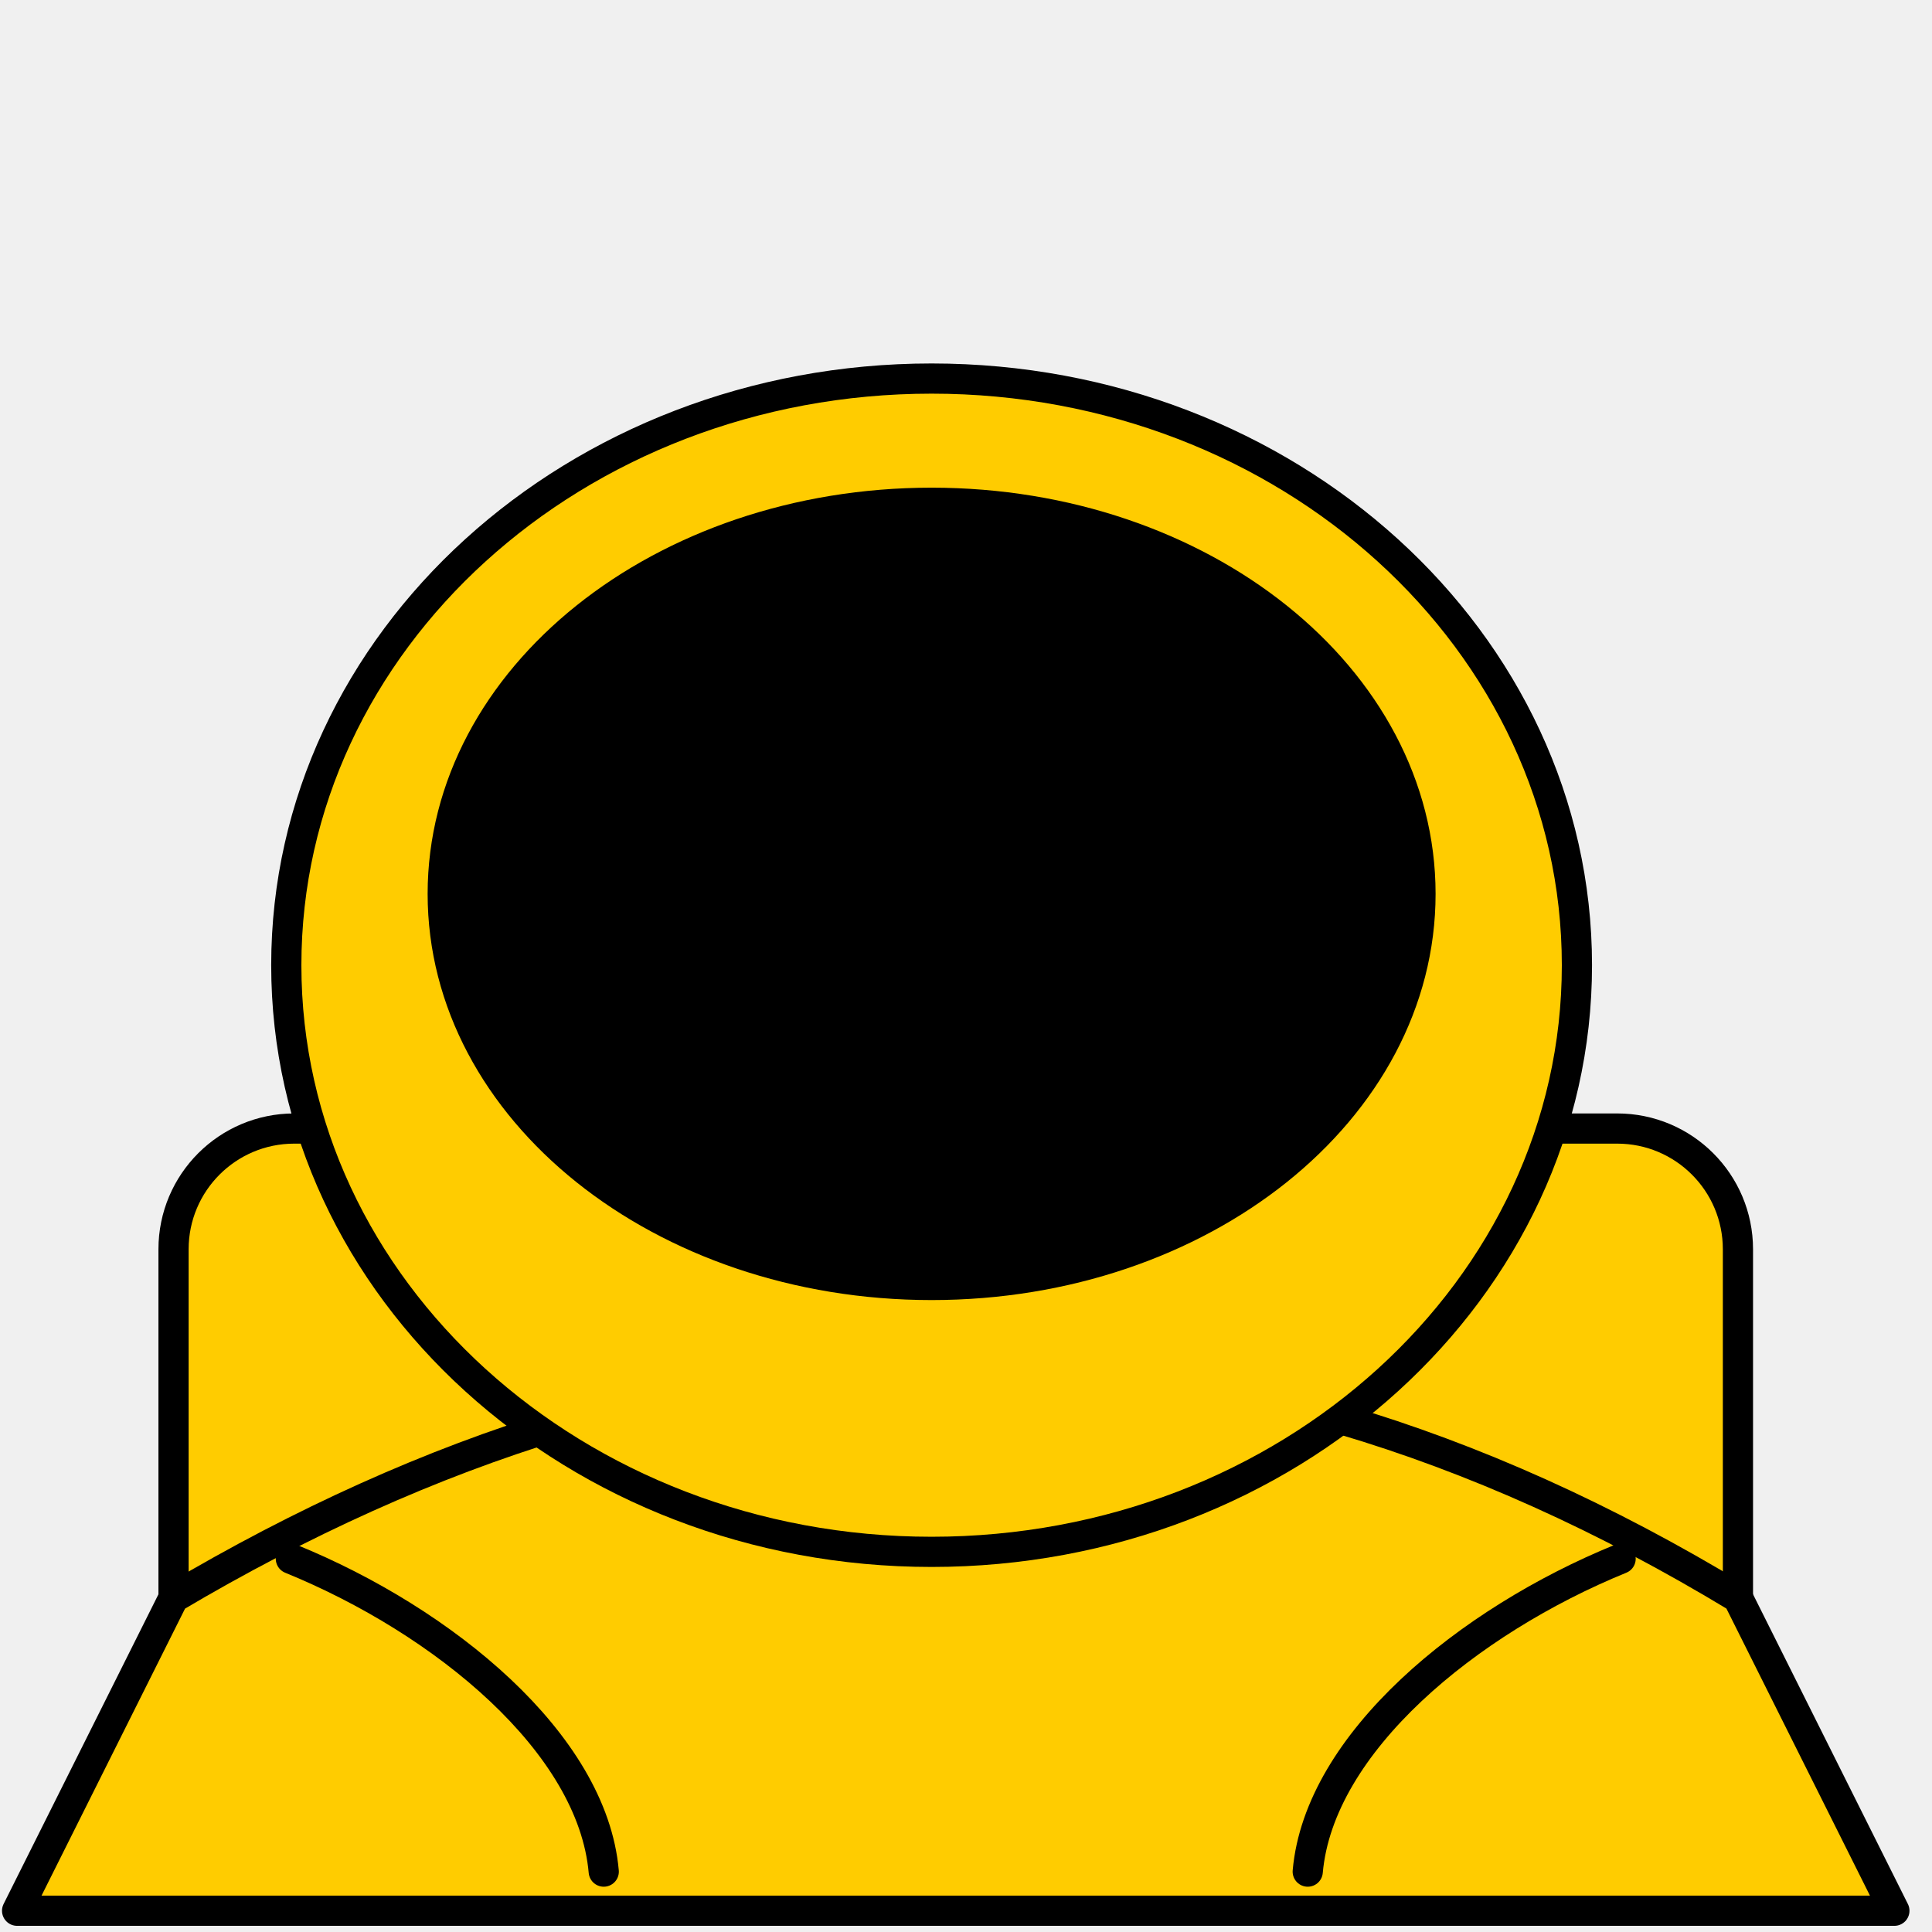
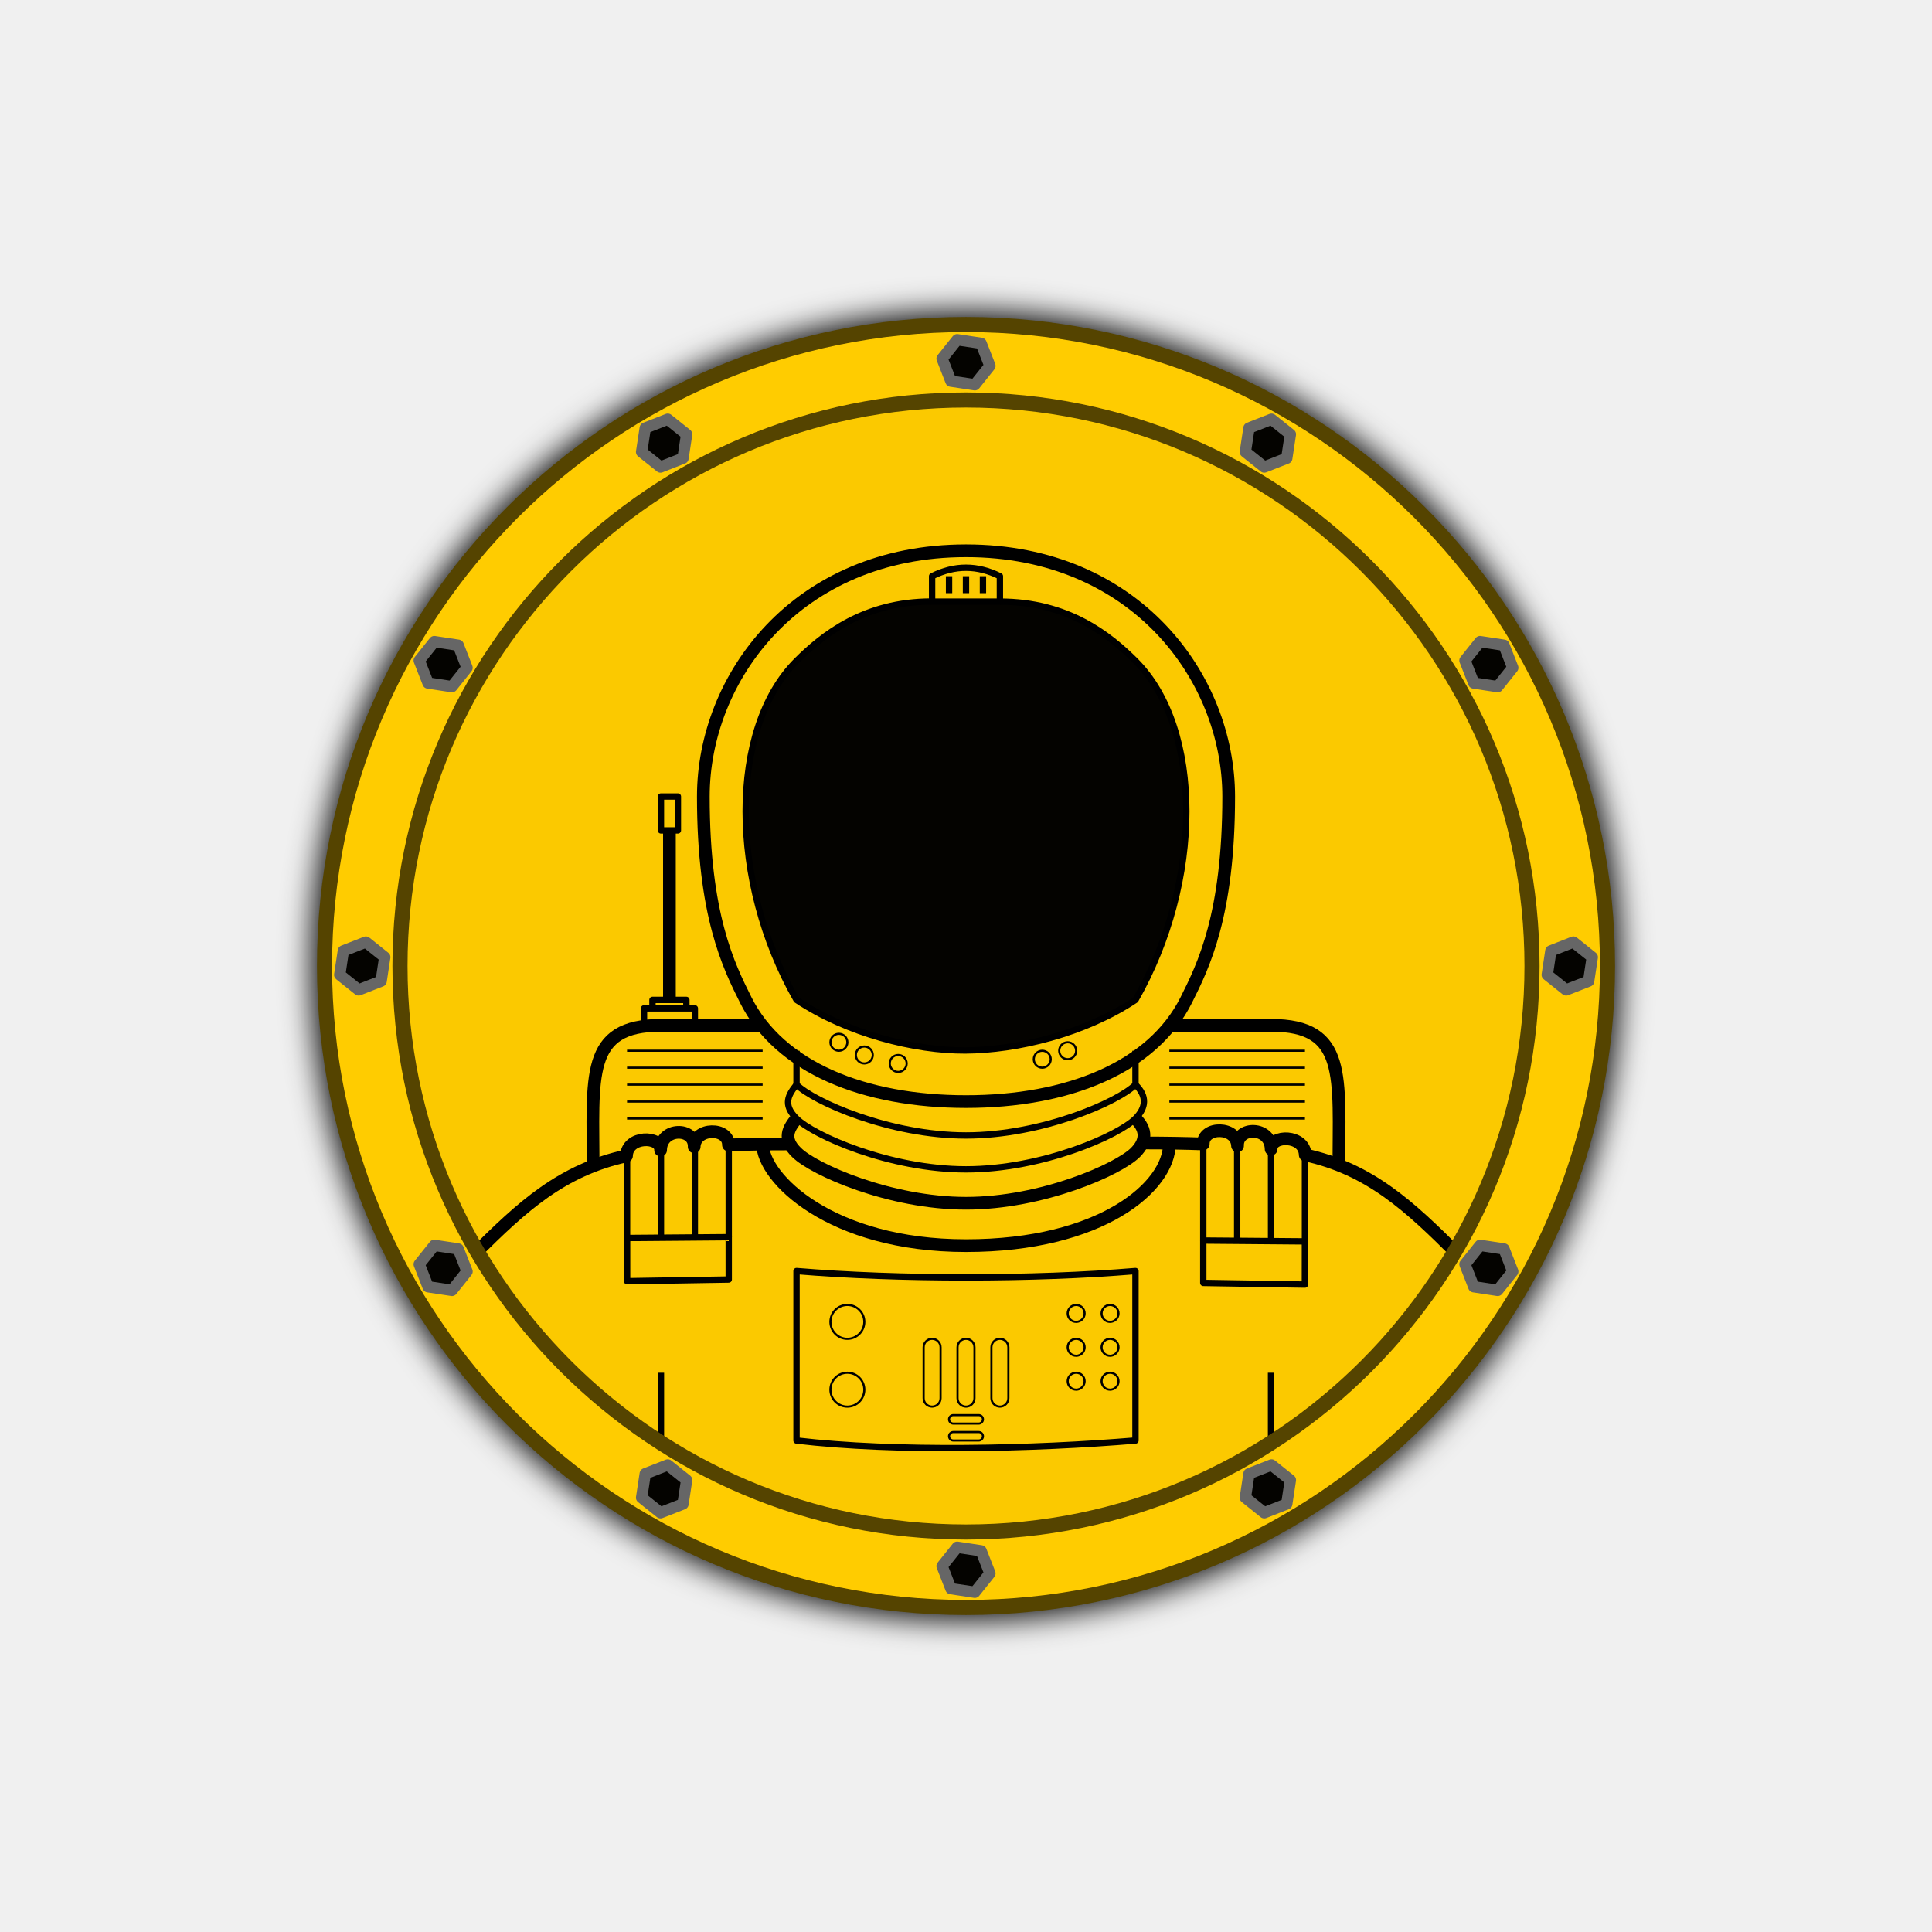
- <svg xmlns="http://www.w3.org/2000/svg" width="512" height="512" viewBox="0 0 135.467 135.467" version="1.1" id="svg8">
+ <svg xmlns="http://www.w3.org/2000/svg" width="512" height="512" viewBox="0 0 135.467 135.467" version="1.1" id="svg5">
  <defs id="defs2">
-     <marker style="overflow:visible;" id="Arrow1Mend" refX="0.0" refY="0.0" orient="auto">
-       <path transform="scale(0.4) rotate(180) translate(10,0)" style="fill-rule:evenodd;stroke:#ffffff;stroke-width:1pt;stroke-opacity:1;fill:#ffffff;fill-opacity:1" d="M 0.0,0.0 L 5.0,-5.0 L -12.5,0.0 L 5.0,5.0 L 0.0,0.0 z " id="path868" />
-     </marker>
-     <marker style="overflow:visible;" id="marker1227" refX="0.0" refY="0.0" orient="auto">
-       <path transform="scale(0.8) rotate(180) translate(12.5,0)" style="fill-rule:evenodd;stroke:#ffffff;stroke-width:1pt;stroke-opacity:1;fill:#ffffff;fill-opacity:1" d="M 0.0,0.0 L 5.0,-5.0 L -12.5,0.0 L 5.0,5.0 L 0.0,0.0 z " id="path1225" />
-     </marker>
-     <marker style="overflow:visible;" id="Arrow1Lend" refX="0.0" refY="0.0" orient="auto">
-       <path transform="scale(0.8) rotate(180) translate(12.5,0)" style="fill-rule:evenodd;stroke:#ffffff;stroke-width:1pt;stroke-opacity:1;fill:#ffffff;fill-opacity:1" d="M 0.0,0.0 L 5.0,-5.0 L -12.5,0.0 L 5.0,5.0 L 0.0,0.0 z " id="path862" />
-     </marker>
+     <filter style="color-interpolation-filters:sRGB" id="filter3401" x="-0.032" y="-0.032" width="1.064" height="1.064">
+       <feGaussianBlur stdDeviation="1.054" id="feGaussianBlur3403" />
+     </filter>
  </defs>
-   <g id="layer2" style="display:none">
-     <rect style="fill:#f1511b;fill-opacity:1;stroke:#000000;stroke-width:2.117;stroke-linecap:round;stroke-linejoin:round;stroke-miterlimit:4;stroke-dasharray:none;stroke-opacity:1;stop-color:#000000" id="rect14474" width="131.233" height="131.233" x="2.117" y="2.117" ry="66.675" rx="66.612" />
+   <g id="layer4" style="display:inline">
+     <rect style="display:inline;mix-blend-mode:normal;fill:#000000;fill-opacity:0.982;stroke:#1a1a1a;stroke-width:0.794;stroke-linejoin:round;stroke-miterlimit:0;paint-order:markers fill stroke;filter:url(#filter3401);stop-color:#000000" id="rect91" width="91.017" height="91.017" x="22.225" y="22.225" ry="45.508" rx="45.508" />
+     <rect style="display:inline;fill:#ffcc00;fill-opacity:0.982;stroke:none;stroke-width:0.794;stroke-linejoin:round;stroke-miterlimit:0;paint-order:markers fill stroke;stop-color:#000000" id="rect91-3" width="84.667" height="84.667" x="25.4" y="25.4" ry="42.317" rx="42.333" />
  </g>
  <g id="layer1">
-     <rect style="fill:#ffcc00;fill-opacity:1;stroke:#000000;stroke-width:2.117;stroke-linecap:round;stroke-linejoin:round;stroke-miterlimit:4;stroke-dasharray:none;stop-color:#000000" id="rect1489" width="109.692" height="52.104" x="12.168" y="79.13" rx="8.467" ry="8.467" />
-     <path style="fill:#ffcc00;fill-opacity:1;stroke:#000000;stroke-width:2.117;stroke-linecap:round;stroke-linejoin:round;stroke-miterlimit:4;stroke-dasharray:none;stop-color:#000000" d="M 1.199,133.976 H 132.829 l -10.969,-21.938 c -37.144,-22.52 -73.678,-21.351 -109.692,0 L 1.199,133.976" id="path1180" />
-     <ellipse style="fill:#ffcc00;fill-opacity:1;stroke:#000000;stroke-width:2.117;stroke-linecap:round;stroke-linejoin:round;stroke-miterlimit:4;stroke-dasharray:none;stop-color:#000000" id="path1065" cx="65.322" cy="67.678" rx="45.248" ry="41.134" />
-     <ellipse style="fill:#000000;fill-opacity:0.999;stroke:#000000;stroke-width:2.117;stroke-linecap:round;stroke-linejoin:round;stroke-miterlimit:4;stroke-dasharray:none;stop-color:#000000" id="path1041" ry="27.423" rx="34.279" cy="62.676" cx="65.322" />
-     <path style="fill:#ffcc00;fill-opacity:1;stroke:#000000;stroke-width:2.117;stroke-linecap:round;stroke-linejoin:round;stroke-miterlimit:4;stroke-dasharray:none;stop-color:#000000" d="m 20.395,109.295 c 10.72,4.372 21.14,12.914 21.938,21.938" id="path1622" />
-     <path style="fill:#ffcc00;fill-opacity:1;stroke:#000000;stroke-width:2.117;stroke-linecap:round;stroke-linejoin:round;stroke-miterlimit:4;stroke-dasharray:none;stop-color:#000000" d="m 113.633,109.295 c -10.72,4.372 -21.14,12.914 -21.938,21.938" id="path1622-3" />
+     <g id="g1-6" transform="matrix(0.5614062,0,0,0.5614062,29.70742,32.08402)">
+       <path style="fill:none;fill-opacity:0.982;stroke:#000000;stroke-width:1.587;stroke-linejoin:round;stroke-miterlimit:0;stroke-dasharray:none;paint-order:markers fill stroke;stop-color:#000000" d="m 40.217,67.733 c 4.233,8.467 14.817,12.7 27.517,12.7 12.7,10e-7 23.283,-4.233 27.517,-12.7 2.117,-4.233 5.292,-10.583 5.292,-25.4 0,-14.817 -11.642,-30.692 -32.808,-30.692 -21.167,0 -32.808,15.875 -32.808,30.692 0,14.817 3.175,21.167 5.292,25.4 z" id="path441" />
+       <path style="fill:#000000;fill-opacity:0.982;stroke:#000000;stroke-width:0.794;stroke-linejoin:round;stroke-miterlimit:0;stroke-dasharray:none;paint-order:markers fill stroke;stop-color:#000000" d="m 63.41,17.98 c -8.377,0.012 -13.557,4.134 -16.843,7.42 -8.467,8.467 -8.467,27.517 0,42.333 6.35,4.233 14.817,6.35 21.074,6.317 6.442,-0.034 14.909,-2.084 21.259,-6.317 8.467,-14.817 8.467,-33.867 0,-42.333 -3.268,-3.268 -8.467,-7.408 -16.933,-7.408" id="path4942" />
+       <path style="fill:none;fill-opacity:0.982;stroke:#000000;stroke-width:0.794;stroke-linejoin:round;stroke-miterlimit:0;stroke-dasharray:none;paint-order:markers fill stroke;stop-color:#000000" d="m 46.567,74.083 v 4.233 c 2.117,2.117 11.642,6.35 21.167,6.35 9.525,-10e-7 19.05,-4.233 21.167,-6.35 l 10e-7,-4.233" id="path6945" />
+       <path style="fill:none;fill-opacity:0.982;stroke:#000000;stroke-width:0.794;stroke-linejoin:round;stroke-miterlimit:0;stroke-dasharray:none;paint-order:markers fill stroke;stop-color:#000000" d="m 46.567,78.317 c -0.977,1.218 -1.793,2.467 0,4.233 2.117,2.117 11.642,6.35 21.167,6.35 9.525,-10e-7 19.05,-4.233 21.167,-6.35 1.339,-1.371 1.482,-2.778 10e-7,-4.233" id="path6945-3" />
+       <path style="fill:none;fill-opacity:0.982;stroke:#000000;stroke-width:1.587;stroke-linejoin:round;stroke-miterlimit:0;stroke-dasharray:none;paint-order:markers fill stroke;stop-color:#000000" d="m 46.567,82.55 c -0.977,1.218 -1.793,2.467 0,4.233 2.117,2.117 11.642,6.35 21.167,6.35 9.525,0 19.05,-4.233 21.167,-6.35 1.339,-1.371 1.482,-2.778 10e-7,-4.233" id="path6945-3-6" />
+       <path style="fill:none;fill-opacity:0.982;stroke:#000000;stroke-width:1.587;stroke-linejoin:round;stroke-miterlimit:0;stroke-dasharray:none;paint-order:markers fill stroke;stop-color:#000000" d="m 45.508,85.725 c -2.72,0 -5.189,0.04 -7.442,0.123 0.034,-2.24 -4.199,-2.24 -4.282,0.231 0.082,-2.471 -4.151,-2.471 -4.195,0.415 0.044,-1.828 -4.189,-1.828 -4.259,0.723 -8.063,1.763 -13.012,6.297 -18.98,12.265" id="path8832" />
+       <path style="fill:none;fill-opacity:0.982;stroke:#000000;stroke-width:1.587;stroke-linejoin:round;stroke-miterlimit:0;stroke-dasharray:none;paint-order:markers fill stroke;stop-color:#000000" d="m 89.924,85.602 c 2.72,0 5.189,0.04 7.442,0.123 -0.034,-2.24 4.199,-2.24 4.282,0.231 -0.082,-2.471 4.151,-2.471 4.195,0.415 -0.044,-1.828 4.189,-1.828 4.259,0.723 8.063,1.763 13.046,6.42 19.014,12.389" id="path8832-5" />
+       <path style="fill:none;fill-opacity:0.982;stroke:#000000;stroke-width:0.794;stroke-linejoin:round;stroke-miterlimit:0;stroke-dasharray:none;paint-order:markers fill stroke;stop-color:#000000" d="M 25.4,86.783 V 97.367" id="path10849" />
+       <path style="fill:none;fill-opacity:0.982;stroke:#000000;stroke-width:0.794;stroke-linejoin:round;stroke-miterlimit:0;stroke-dasharray:none;paint-order:markers fill stroke;stop-color:#000000" d="M 29.633,85.725 V 97.367" id="path10851" />
+       <path style="fill:none;fill-opacity:0.982;stroke:#000000;stroke-width:0.794;stroke-linejoin:round;stroke-miterlimit:0;stroke-dasharray:none;paint-order:markers fill stroke;stop-color:#000000" d="M 33.867,85.725 V 97.367" id="path10853" />
+       <path style="fill:none;fill-opacity:0.982;stroke:#000000;stroke-width:0.794;stroke-linejoin:round;stroke-miterlimit:0;stroke-dasharray:none;paint-order:markers fill stroke;stop-color:#000000" d="m 38.1,85.725 -1e-6,11.642" id="path10855" />
+       <path style="fill:none;fill-opacity:0.982;stroke:#000000;stroke-width:0.794;stroke-linejoin:round;stroke-miterlimit:0;stroke-dasharray:none;paint-order:markers fill stroke;stop-color:#000000" d="m 38.1,97.367 v 5.292 l -12.692,0.21 -0.004,-5.397 z" id="path11508" />
+       <path style="fill:none;fill-opacity:0.982;stroke:#000000;stroke-width:0.794;stroke-linejoin:round;stroke-miterlimit:0;stroke-dasharray:none;paint-order:markers fill stroke;stop-color:#000000" d="M 110.069,87.207 V 97.791" id="path10849-3" />
+       <path style="fill:none;fill-opacity:0.982;stroke:#000000;stroke-width:0.794;stroke-linejoin:round;stroke-miterlimit:0;stroke-dasharray:none;paint-order:markers fill stroke;stop-color:#000000" d="m 105.835,86.149 v 11.642" id="path10851-5" />
+       <path style="fill:none;fill-opacity:0.982;stroke:#000000;stroke-width:0.794;stroke-linejoin:round;stroke-miterlimit:0;stroke-dasharray:none;paint-order:markers fill stroke;stop-color:#000000" d="M 101.602,86.149 V 97.791" id="path10853-6" />
+       <path style="fill:none;fill-opacity:0.982;stroke:#000000;stroke-width:0.794;stroke-linejoin:round;stroke-miterlimit:0;stroke-dasharray:none;paint-order:markers fill stroke;stop-color:#000000" d="M 97.369,86.149 V 97.791" id="path10855-2" />
+       <path style="fill:none;fill-opacity:0.982;stroke:#000000;stroke-width:0.794;stroke-linejoin:round;stroke-miterlimit:0;stroke-dasharray:none;paint-order:markers fill stroke;stop-color:#000000" d="m 97.369,97.791 v 5.292 l 12.692,0.21 0.004,-5.397 z" id="path11508-9" />
+       <path style="fill:none;fill-opacity:0.982;stroke:#000000;stroke-width:1.587;stroke-linejoin:round;stroke-miterlimit:0;stroke-dasharray:none;paint-order:markers fill stroke;stop-color:#000000" d="m 42.333,85.725 c 2e-6,4.233 8.467,12.7 25.4,12.7 16.933,0 25.4,-7.408 25.4,-12.7" id="path12184" />
+       <path style="fill:none;fill-opacity:0.982;stroke:#000000;stroke-width:0.794;stroke-linejoin:round;stroke-miterlimit:0;stroke-dasharray:none;paint-order:markers fill stroke;stop-color:#000000" d="m 88.9,101.6 v 21.167 c -12.7,1.058 -29.968,1.459 -42.333,0 V 101.6 c 12.7,1.058 29.633,1.058 42.333,0 z" id="path13610" />
+       <path style="fill:none;fill-opacity:0.982;stroke:#000000;stroke-width:0.794;stroke-linejoin:round;stroke-miterlimit:0;stroke-dasharray:none;paint-order:markers fill stroke;stop-color:#000000" d="m 63.5,14.817 v 3.175 c 2.863,-1e-6 5.683,-1e-6 8.467,0 v -3.175 c -2.813,-1.403 -5.635,-1.419 -8.467,0 z" id="path14341" />
+       <path style="fill:none;fill-opacity:0.982;stroke:#000000;stroke-width:0.794;stroke-linejoin:round;stroke-miterlimit:0;stroke-dasharray:none;paint-order:markers fill stroke;stop-color:#000000" d="m 65.617,14.817 v 2.117" id="path14504" />
+       <path style="fill:none;fill-opacity:0.982;stroke:#000000;stroke-width:0.794;stroke-linejoin:round;stroke-miterlimit:0;stroke-dasharray:none;paint-order:markers fill stroke;stop-color:#000000" d="m 67.733,14.817 v 2.117" id="path14506" />
+       <path style="fill:none;fill-opacity:0.982;stroke:#000000;stroke-width:0.794;stroke-linejoin:round;stroke-miterlimit:0;stroke-dasharray:none;paint-order:markers fill stroke;stop-color:#000000" d="m 69.85,14.817 v 2.117" id="path14508" />
+       <circle style="fill:none;fill-opacity:0.982;stroke:#000000;stroke-width:0.265;stroke-linejoin:round;stroke-miterlimit:0;stroke-dasharray:none;paint-order:markers fill stroke;stop-color:#000000" id="path15429" cx="77.258" cy="75.142" r="1.058" />
+       <circle style="fill:none;fill-opacity:0.982;stroke:#000000;stroke-width:0.265;stroke-linejoin:round;stroke-miterlimit:0;stroke-dasharray:none;paint-order:markers fill stroke;stop-color:#000000" id="path15431" cx="80.433" cy="74.083" r="1.058" />
+       <circle style="fill:none;fill-opacity:0.982;stroke:#000000;stroke-width:0.265;stroke-linejoin:round;stroke-miterlimit:0;stroke-dasharray:none;paint-order:markers fill stroke;stop-color:#000000" id="path15433" cx="59.267" cy="75.671" r="1.058" />
+       <circle style="fill:none;fill-opacity:0.982;stroke:#000000;stroke-width:0.265;stroke-linejoin:round;stroke-miterlimit:0;stroke-dasharray:none;paint-order:markers fill stroke;stop-color:#000000" id="path15435" cx="51.858" cy="73.025" r="1.058" />
+       <circle style="fill:none;fill-opacity:0.982;stroke:#000000;stroke-width:0.265;stroke-linejoin:round;stroke-miterlimit:0;stroke-dasharray:none;paint-order:markers fill stroke;stop-color:#000000" id="path15437" cx="55.033" cy="74.613" r="1.058" />
+       <rect style="fill:none;fill-opacity:0.982;stroke:#000000;stroke-width:0.265;stroke-linejoin:round;stroke-miterlimit:0;stroke-dasharray:none;paint-order:markers fill stroke;stop-color:#000000" id="rect16434" width="2.117" height="8.467" x="66.675" y="110.067" ry="1.058" />
+       <rect style="fill:none;fill-opacity:0.982;stroke:#000000;stroke-width:0.265;stroke-linejoin:round;stroke-miterlimit:0;stroke-dasharray:none;paint-order:markers fill stroke;stop-color:#000000" id="rect16434-1" width="2.117" height="8.467" x="62.442" y="110.067" ry="1.058" />
+       <rect style="fill:none;fill-opacity:0.982;stroke:#000000;stroke-width:0.265;stroke-linejoin:round;stroke-miterlimit:0;stroke-dasharray:none;paint-order:markers fill stroke;stop-color:#000000" id="rect16434-2" width="2.117" height="8.467" x="70.908" y="110.067" ry="1.058" />
+       <circle style="fill:none;fill-opacity:0.982;stroke:#000000;stroke-width:0.265;stroke-linejoin:round;stroke-miterlimit:0;stroke-dasharray:none;paint-order:markers fill stroke;stop-color:#000000" id="path16681" cx="52.917" cy="107.95" r="2.117" />
+       <circle style="fill:none;fill-opacity:0.982;stroke:#000000;stroke-width:0.265;stroke-linejoin:round;stroke-miterlimit:0;stroke-dasharray:none;paint-order:markers fill stroke;stop-color:#000000" id="path16683" cx="52.917" cy="116.417" r="2.117" />
+       <circle style="fill:none;fill-opacity:0.982;stroke:#000000;stroke-width:0.265;stroke-linejoin:round;stroke-miterlimit:0;stroke-dasharray:none;paint-order:markers fill stroke;stop-color:#000000" id="path16685" cx="81.492" cy="106.892" r="1.058" />
+       <circle style="fill:none;fill-opacity:0.982;stroke:#000000;stroke-width:0.265;stroke-linejoin:round;stroke-miterlimit:0;stroke-dasharray:none;paint-order:markers fill stroke;stop-color:#000000" id="path16687" cx="85.725" cy="106.892" r="1.058" />
+       <circle style="fill:none;fill-opacity:0.982;stroke:#000000;stroke-width:0.265;stroke-linejoin:round;stroke-miterlimit:0;stroke-dasharray:none;paint-order:markers fill stroke;stop-color:#000000" id="path16689" cx="81.492" cy="111.125" r="1.058" />
+       <circle style="fill:none;fill-opacity:0.982;stroke:#000000;stroke-width:0.265;stroke-linejoin:round;stroke-miterlimit:0;stroke-dasharray:none;paint-order:markers fill stroke;stop-color:#000000" id="path16691" cx="85.725" cy="111.125" r="1.058" />
+       <circle style="fill:none;fill-opacity:0.982;stroke:#000000;stroke-width:0.265;stroke-linejoin:round;stroke-miterlimit:0;stroke-dasharray:none;paint-order:markers fill stroke;stop-color:#000000" id="path16693" cx="81.492" cy="115.358" r="1.058" />
+       <circle style="fill:none;fill-opacity:0.982;stroke:#000000;stroke-width:0.265;stroke-linejoin:round;stroke-miterlimit:0;stroke-dasharray:none;paint-order:markers fill stroke;stop-color:#000000" id="path16695" cx="85.725" cy="115.358" r="1.058" />
+       <rect style="fill:none;fill-opacity:0.982;stroke:#000000;stroke-width:0.265;stroke-linejoin:round;stroke-miterlimit:0;stroke-dasharray:none;paint-order:markers fill stroke;stop-color:#000000" id="rect16721" width="4.233" height="1.058" x="65.617" y="119.592" ry="0.529" />
+       <rect style="fill:none;fill-opacity:0.982;stroke:#000000;stroke-width:0.265;stroke-linejoin:round;stroke-miterlimit:0;stroke-dasharray:none;paint-order:markers fill stroke;stop-color:#000000" id="rect16723" width="4.233" height="1.058" x="65.617" y="121.708" ry="0.529" />
+       <path style="fill:none;fill-opacity:0.982;stroke:#000000;stroke-width:1.587;stroke-linejoin:round;stroke-miterlimit:0;stroke-dasharray:none;paint-order:markers fill stroke;stop-color:#000000" d="m 21.167,88.9 c 0,-11.642 -1.058,-17.992 8.467,-17.992 h 12.7" id="path16758" />
+       <path style="fill:none;fill-opacity:0.982;stroke:#000000;stroke-width:1.587;stroke-linejoin:round;stroke-miterlimit:0;stroke-dasharray:none;paint-order:markers fill stroke;stop-color:#000000" d="m 114.3,88.9 c 0,-11.642 1.058,-17.992 -8.467,-17.992 h -12.7" id="path16758-0" />
+       <path style="fill:none;fill-opacity:0.982;stroke:#000000;stroke-width:0.794;stroke-linejoin:round;stroke-miterlimit:0;stroke-dasharray:none;paint-order:markers fill stroke;stop-color:#000000" d="m 27.517,70.908 v -2.117 h 6.35 v 2.117" id="path17677" />
+       <path style="fill:none;fill-opacity:0.982;stroke:#000000;stroke-width:0.794;stroke-linejoin:round;stroke-miterlimit:0;stroke-dasharray:none;paint-order:markers fill stroke;stop-color:#000000" d="m 28.575,68.792 v -1.058 h 4.233 v 1.058" id="path17712" />
+       <path style="fill:none;fill-opacity:0.982;stroke:#000000;stroke-width:1.587;stroke-linejoin:round;stroke-miterlimit:0;stroke-dasharray:none;paint-order:markers fill stroke;stop-color:#000000" d="m 30.692,67.733 -1e-6,-21.167" id="path17714" />
+       <path style="fill:none;fill-opacity:0.982;stroke:#000000;stroke-width:0.794;stroke-linejoin:round;stroke-miterlimit:0;stroke-dasharray:none;paint-order:markers fill stroke;stop-color:#000000" d="m 29.633,42.333 v 4.233 h 2.117 v -4.233 z" id="path17924" />
+       <path style="fill:none;fill-opacity:0.982;stroke:#000000;stroke-width:0.265;stroke-linejoin:round;stroke-miterlimit:0;stroke-dasharray:none;paint-order:markers fill stroke;stop-color:#000000" d="M 25.4,76.2 H 42.333" id="path18094" />
+       <path style="fill:none;fill-opacity:0.982;stroke:#000000;stroke-width:0.265;stroke-linejoin:round;stroke-miterlimit:0;stroke-dasharray:none;paint-order:markers fill stroke;stop-color:#000000" d="M 25.4,80.433 H 42.333" id="path18096" />
+       <path style="fill:none;fill-opacity:0.982;stroke:#000000;stroke-width:0.265;stroke-linejoin:round;stroke-miterlimit:0;stroke-dasharray:none;paint-order:markers fill stroke;stop-color:#000000" d="M 25.4,78.317 H 42.333" id="path18098" />
+       <path style="fill:none;fill-opacity:0.982;stroke:#000000;stroke-width:0.265;stroke-linejoin:round;stroke-miterlimit:0;stroke-dasharray:none;paint-order:markers fill stroke;stop-color:#000000" d="M 25.4,82.55 H 42.333" id="path18100" />
+       <path style="fill:none;fill-opacity:0.982;stroke:#000000;stroke-width:0.265;stroke-linejoin:round;stroke-miterlimit:0;stroke-dasharray:none;paint-order:markers fill stroke;stop-color:#000000" d="M 25.4,74.083 H 42.333" id="path18102" />
+       <path style="fill:none;fill-opacity:0.982;stroke:#000000;stroke-width:0.265;stroke-linejoin:round;stroke-miterlimit:0;stroke-dasharray:none;paint-order:markers fill stroke;stop-color:#000000" d="m 93.133,76.2 h 16.933" id="path18094-9" />
+       <path style="fill:none;fill-opacity:0.982;stroke:#000000;stroke-width:0.265;stroke-linejoin:round;stroke-miterlimit:0;stroke-dasharray:none;paint-order:markers fill stroke;stop-color:#000000" d="m 93.133,80.433 h 16.933" id="path18096-3" />
+       <path style="fill:none;fill-opacity:0.982;stroke:#000000;stroke-width:0.265;stroke-linejoin:round;stroke-miterlimit:0;stroke-dasharray:none;paint-order:markers fill stroke;stop-color:#000000" d="m 93.133,78.317 h 16.933" id="path18098-6" />
+       <path style="fill:none;fill-opacity:0.982;stroke:#000000;stroke-width:0.265;stroke-linejoin:round;stroke-miterlimit:0;stroke-dasharray:none;paint-order:markers fill stroke;stop-color:#000000" d="m 93.133,82.55 h 16.933" id="path18100-0" />
+       <path style="fill:none;fill-opacity:0.982;stroke:#000000;stroke-width:0.265;stroke-linejoin:round;stroke-miterlimit:0;stroke-dasharray:none;paint-order:markers fill stroke;stop-color:#000000" d="m 93.133,74.083 h 16.933" id="path18102-6" />
+       <path style="fill:none;fill-opacity:0.982;stroke:#000000;stroke-width:0.794;stroke-linejoin:round;stroke-miterlimit:0;stroke-dasharray:none;paint-order:markers fill stroke;stop-color:#000000" d="m 29.633,114.3 1e-6,16.933" id="path13748" />
+       <path style="fill:none;fill-opacity:0.982;stroke:#000000;stroke-width:0.794;stroke-linejoin:round;stroke-miterlimit:0;stroke-dasharray:none;paint-order:markers fill stroke;stop-color:#000000" d="m 105.833,114.3 v 16.933" id="path13750" />
+     </g>
+   </g>
+   <g id="layer2">
+     <rect style="fill:none;fill-opacity:0.982;stroke:#554400;stroke-width:6.35;stroke-linejoin:round;stroke-miterlimit:0;stroke-dasharray:none;paint-order:markers fill stroke;stop-color:#000000" id="rect1282" width="84.667" height="84.667" x="25.4" y="25.4" rx="42.333" ry="42.333" />
+     <rect style="fill:none;fill-opacity:0.982;stroke:#ffcc00;stroke-width:4.233;stroke-linejoin:round;stroke-miterlimit:0;stroke-dasharray:none;paint-order:markers fill stroke;stop-color:#000000" id="rect1594" width="84.667" height="84.667" x="25.4" y="25.4" rx="42.333" ry="42.333" />
+     <path style="fill:#000000;fill-opacity:0.982;stroke:#666666;stroke-width:4.187;stroke-linejoin:round;stroke-miterlimit:0;stroke-dasharray:none;paint-order:markers fill stroke;stop-color:#000000" id="path1782" d="m 448,200 -8.928,-0.536 -4,-8 4.928,-7.464 8.928,0.536 4,8 z" transform="matrix(-0.01713397,0.1887998,-0.1887998,-0.01713397,153.9237,-12.80405)" />
+     <path style="fill:#000000;fill-opacity:0.982;stroke:#666666;stroke-width:4.187;stroke-linejoin:round;stroke-miterlimit:0;stroke-dasharray:none;paint-order:markers fill stroke;stop-color:#000000" id="path1782-9" transform="matrix(-0.1092383,0.1549384,-0.1549384,-0.1092383,182.6451,41.0811)" d="m 448,200 -8.928,-0.536 -4,-8 4.928,-7.464 8.928,0.536 4,8 z" />
+     <path style="fill:#000000;fill-opacity:0.982;stroke:#666666;stroke-width:4.187;stroke-linejoin:round;stroke-miterlimit:0;stroke-dasharray:none;paint-order:markers fill stroke;stop-color:#000000" id="path1782-5-2" transform="matrix(-0.1720724,0.07956144,-0.07956144,-0.1720724,180.5759,102.1077)" d="m 448,200 -8.928,-0.536 -4,-8 4.928,-7.464 8.928,0.536 4,8 z" />
+     <path style="fill:#000000;fill-opacity:0.982;stroke:#666666;stroke-width:4.187;stroke-linejoin:round;stroke-miterlimit:0;stroke-dasharray:none;paint-order:markers fill stroke;stop-color:#000000" id="path1782-5-9" transform="matrix(-0.1887998,-0.01713397,0.01713397,-0.1887998,148.2707,153.9237)" d="m 448,200 -8.928,-0.536 -4,-8 4.928,-7.464 8.928,0.536 4,8 z" />
+     <path style="fill:#000000;fill-opacity:0.982;stroke:#666666;stroke-width:4.187;stroke-linejoin:round;stroke-miterlimit:0;stroke-dasharray:none;paint-order:markers fill stroke;stop-color:#000000" id="path1782-5-1" transform="matrix(-0.1549384,-0.1092383,0.1092383,-0.1549384,94.38556,182.6451)" d="m 448,200 -8.928,-0.536 -4,-8 4.928,-7.464 8.928,0.536 4,8 z" />
+     <path style="fill:#000000;fill-opacity:0.982;stroke:#666666;stroke-width:4.187;stroke-linejoin:round;stroke-miterlimit:0;stroke-dasharray:none;paint-order:markers fill stroke;stop-color:#000000" id="path1782-5-27" transform="matrix(-0.07956144,-0.1720724,0.1720724,-0.07956144,33.35897,180.5759)" d="m 448,200 -8.928,-0.536 -4,-8 4.928,-7.464 8.928,0.536 4,8 z" />
+     <path style="fill:#000000;fill-opacity:0.982;stroke:#666666;stroke-width:4.187;stroke-linejoin:round;stroke-miterlimit:0;stroke-dasharray:none;paint-order:markers fill stroke;stop-color:#000000" id="path1782-5-0" transform="matrix(0.01713397,-0.1887998,0.1887998,0.01713397,-18.45704,148.2707)" d="m 448,200 -8.928,-0.536 -4,-8 4.928,-7.464 8.928,0.536 4,8 z" />
+     <path style="fill:#000000;fill-opacity:0.982;stroke:#666666;stroke-width:4.187;stroke-linejoin:round;stroke-miterlimit:0;stroke-dasharray:none;paint-order:markers fill stroke;stop-color:#000000" id="path1782-5" transform="matrix(0.1092383,-0.1549384,0.1549384,0.1092383,-47.17841,94.38556)" d="m 448,200 -8.928,-0.536 -4,-8 4.928,-7.464 8.928,0.536 4,8 z" />
+     <path style="fill:#000000;fill-opacity:0.982;stroke:#666666;stroke-width:4.187;stroke-linejoin:round;stroke-miterlimit:0;stroke-dasharray:none;paint-order:markers fill stroke;stop-color:#000000" id="path1782-5-3" transform="matrix(0.1720724,-0.07956144,0.07956144,0.1720724,-45.10927,33.35897)" d="m 448,200 -8.928,-0.536 -4,-8 4.928,-7.464 8.928,0.536 4,8 z" />
+     <path style="fill:#000000;fill-opacity:0.982;stroke:#666666;stroke-width:4.187;stroke-linejoin:round;stroke-miterlimit:0;stroke-dasharray:none;paint-order:markers fill stroke;stop-color:#000000" id="path1782-5-5" transform="matrix(0.1887998,0.01713397,-0.01713397,0.1887998,-12.80405,-18.45704)" d="m 448,200 -8.928,-0.536 -4,-8 4.928,-7.464 8.928,0.536 4,8 z" />
+     <path style="fill:#000000;fill-opacity:0.982;stroke:#666666;stroke-width:4.187;stroke-linejoin:round;stroke-miterlimit:0;stroke-dasharray:none;paint-order:markers fill stroke;stop-color:#000000" id="path1782-5-6" transform="matrix(0.1549384,0.1092383,-0.1092383,0.1549384,41.0811,-47.17841)" d="m 448,200 -8.928,-0.536 -4,-8 4.928,-7.464 8.928,0.536 4,8 z" />
+     <path style="fill:#000000;fill-opacity:0.982;stroke:#666666;stroke-width:4.187;stroke-linejoin:round;stroke-miterlimit:0;stroke-dasharray:none;paint-order:markers fill stroke;stop-color:#000000" id="path1782-6" transform="matrix(0.07956144,0.1720724,-0.1720724,0.07956144,102.1077,-45.10927)" d="m 448,200 -8.928,-0.536 -4,-8 4.928,-7.464 8.928,0.536 4,8 z" />
  </g>
</svg>
